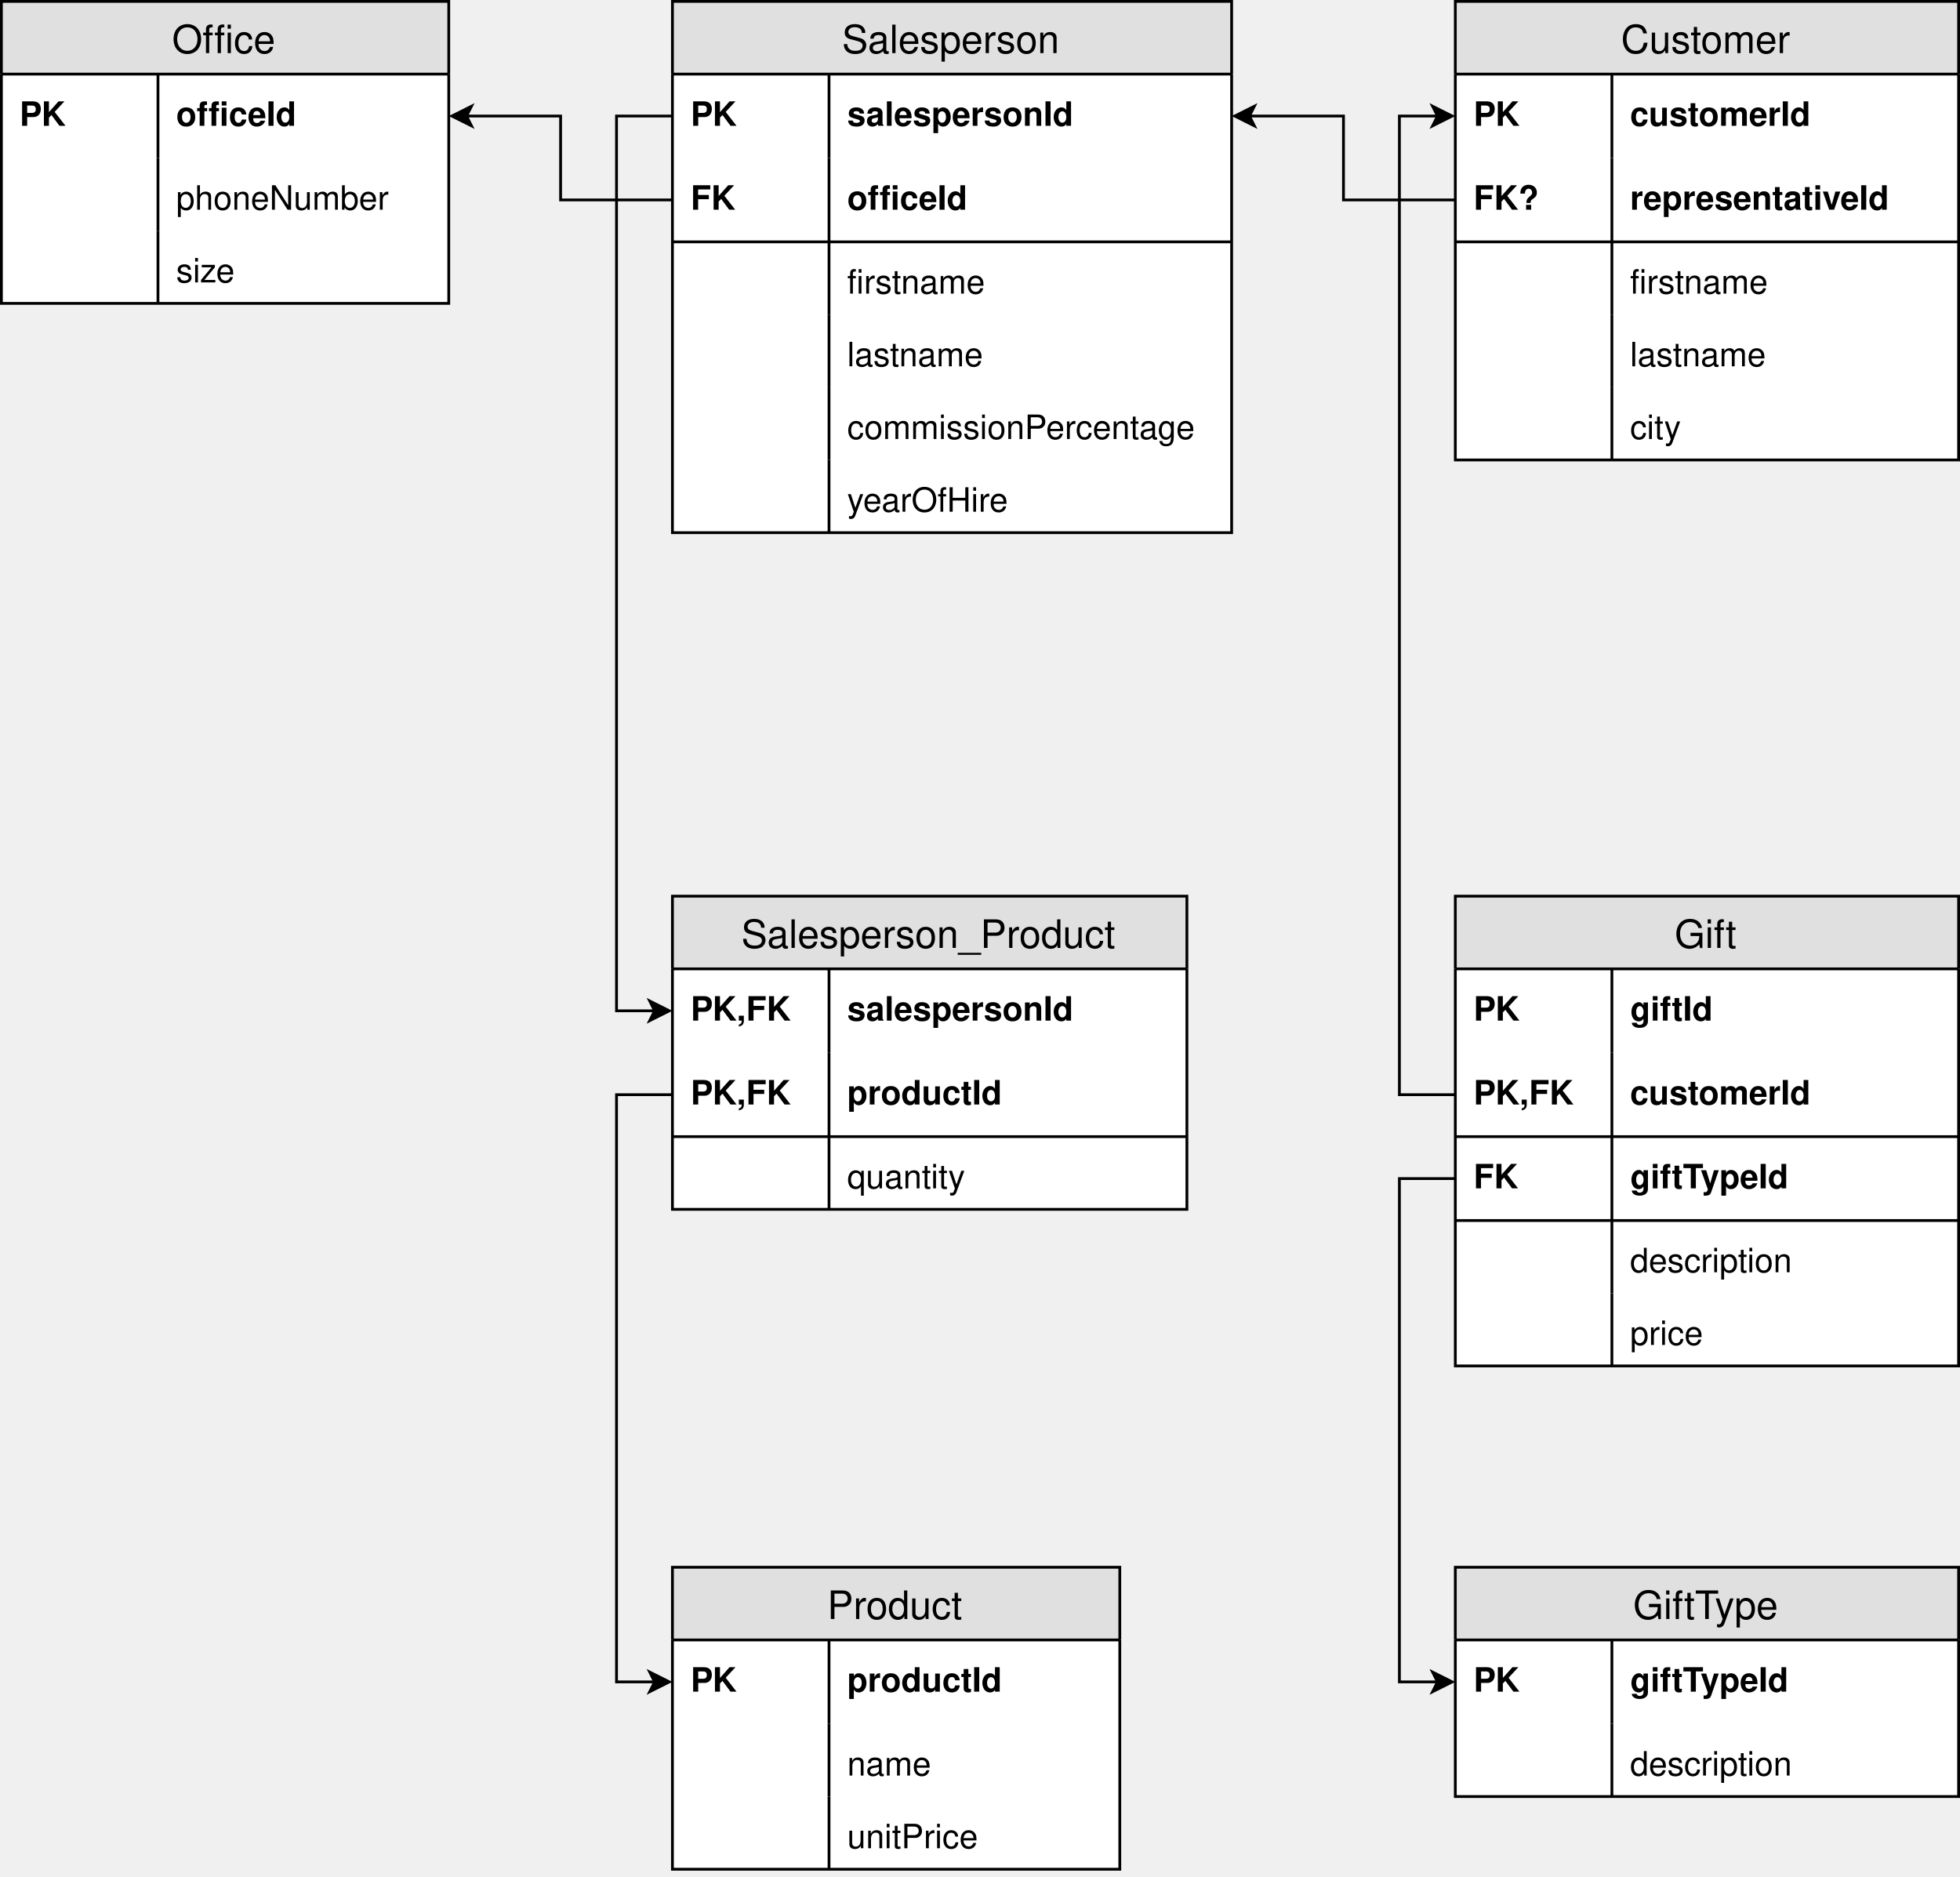
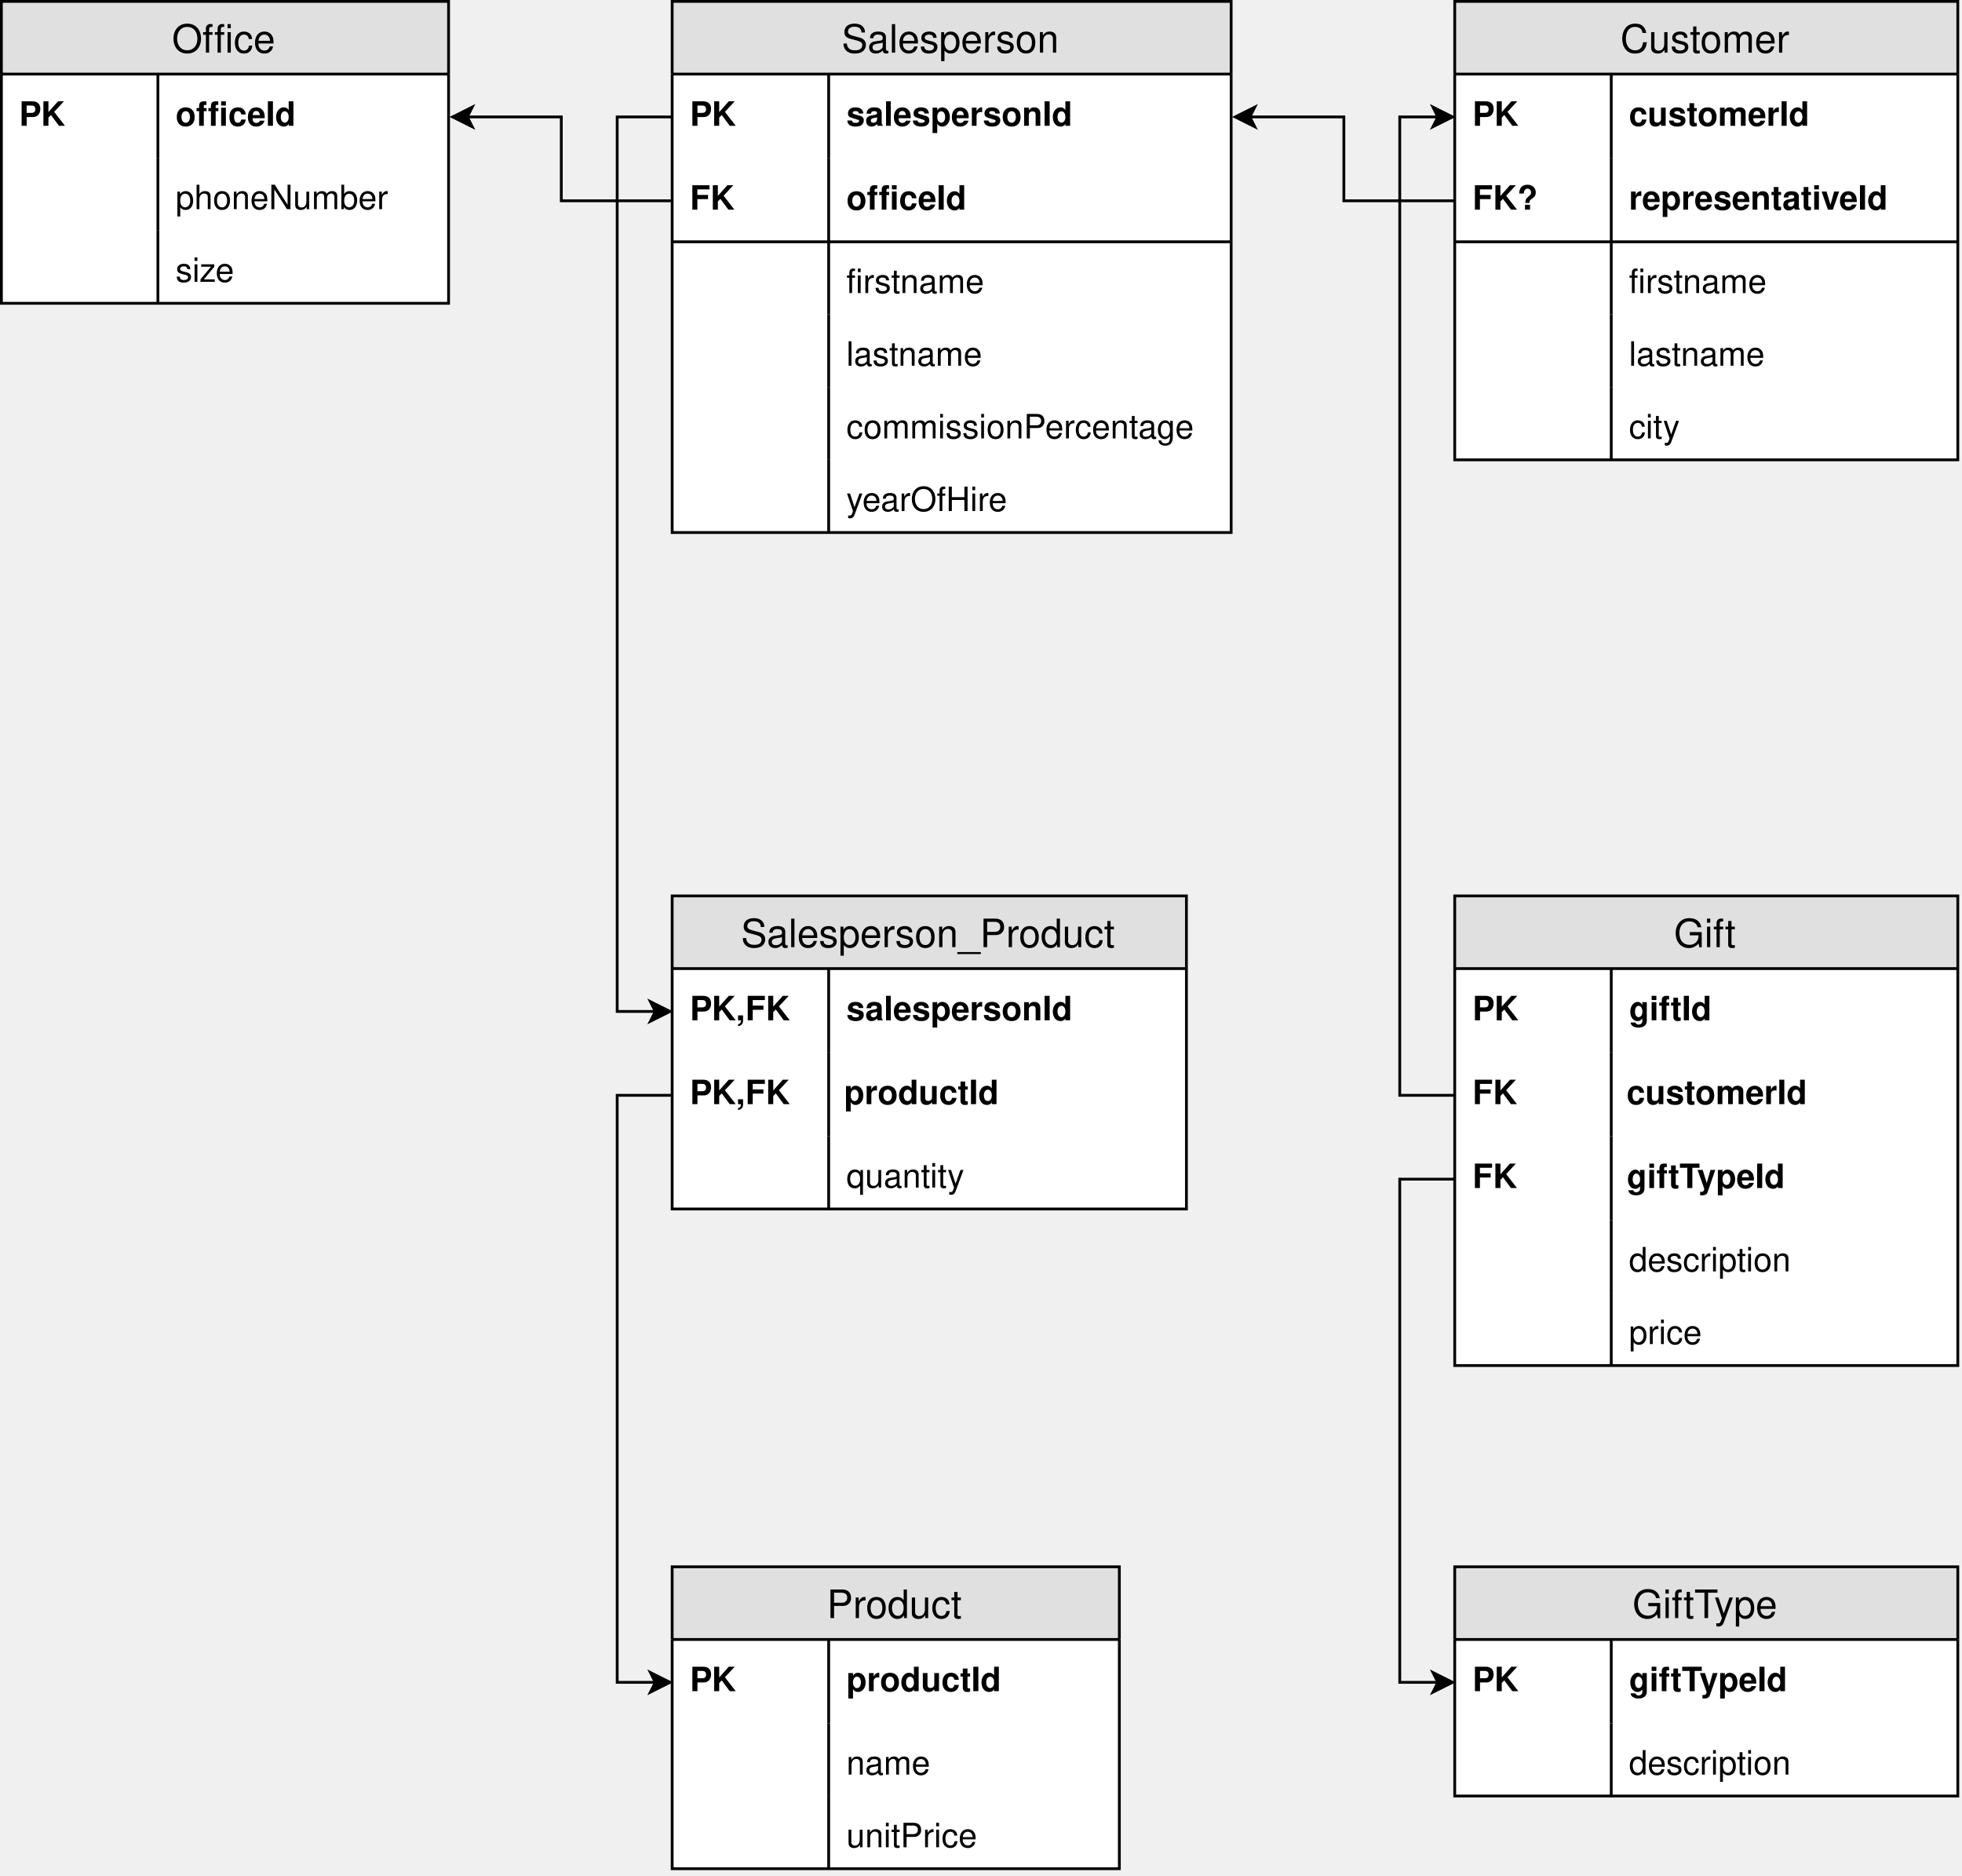
- <svg xmlns="http://www.w3.org/2000/svg" version="1.1" width="701px" height="671px" viewBox="-0.5 -0.5 701 671" content="&lt;mxfile host=&quot;Electron&quot; modified=&quot;2019-10-14T01:16:22.010Z&quot; agent=&quot;Mozilla/5.0 (Windows NT 10.0; Win64; x64) AppleWebKit/537.36 (KHTML, like Gecko) draw.io/12.1.0 Chrome/76.0.381.139 Electron/6.0.7 Safari/537.36&quot; etag=&quot;ZMCL1BYQBN0doo_9UDnY&quot; version=&quot;12.1.0&quot; type=&quot;device&quot; pages=&quot;1&quot;&gt;&lt;diagram id=&quot;kjhp-GHwZPF8ZIJaFsvX&quot; name=&quot;Page-1&quot;&gt;7V1bk9M2FP41eYTxPeGRDezCsJQdlk5pXzpaW0nUOpYrK+yGX18pkWJ7JZOksXwpAoaxjuWb9PmTz/mOlIk/Xz/dEJCvPuIEphPPSZ4m/puJ572ahux/btjuDVM32huWBCV7k1sa7tF3KIyOsG5QAotaRYpxSlFeN8Y4y2BMazZACH6sV1vgtH7VHCyhYriPQapaf0MJXe2ts9Ap7e8gWq7klV1H7FkDWVkYihVI8GPF5L+d+HOCMd1vrZ/mMOVtJ9tlf9x1w97DjRGY0VMOeDH7NQN/eMu75evvxft7/NlFjy/EWb6BdCMe+NNigWIobpluZTsUj2idgoyVrhY4o/dij8PK8QqlyS3Y4g2/j4KC+G9Zulphgr6z+iBlu1xmYLsJFd3sRfxsKE3nOMVkdx0fOvxv7ch7fkZxLQILduydfGj3mekjeKpVvAUFlXeJ0xTkBXrY3Tc/cA3IEmVXmFK8FpXkU17Xb2qx+8P2gxQtM2aL2bUgkW2xfxo3YGW1U2QLQ0LhU8UkOukG4jWkZMuqiL0zgZdtvfhYos+NhG1VRZ4zE6gXiF8ezlyCgm0IXJyBEU/BCN5h5H2iomQFcr7JGoAikH5mbyTIlnzvFcW5aOQULmSnEHH/fPuh2hGyofd1r3jrIfZSvhbmNUqS3Vmr6MnwDp5FDmKULW/3V4mc0vRZXI13FGanXKS793HFTgYzfjeYAgoeDsDOMcrorjXDK/aPNfrceRlOQvakc1Z2yzL7x6sTOsdZQQlAu96HDH2PkCPwKiE4/8LwBuXTVl+i8BmQPC2Qfvj+HkeXgJMXnQYn3zGEJl9B092Hc3BUbTi3CVc1LGkwciq86lgK2oLSMbTwxxaP9x9x4TXg4jBQinurjUU1vFQAEkYd4iNS8JGvWKf9slk/MMbti3B2Jxs523TALuGJ7CJZqHX0TBX0XAyZC7lkj5zREknUAIHWiMQYFGYKFPgXoWWQYTPIzOuZQV5ZBmmXQWYNEBg+g7jqaHIPUljkkBQ4sy5yby6y7x31kT1H5yO/MvXV6mpGmxIq1lMegKc8PRllza6yFlXGXCFXHYusr9z+AOUaH6GMIUTyYGexOfdnY5xLcHU242jc524Zx1P1gGvLOO1H55wGZIyAcVQ1YIFIQTOwtr51x7712fwyO5FfjHlUnhr9t971ZVRiPNJvDgyhAoYUWCYZBZO4rhqn65hKVKHIUsllVBI2oGAEVKJG6mK8XqOiQDi7g4QHo3iij6WVgdOKP+ubVtRAnqWVy2ilCQUjoBU1ALeFgHxavEPEksngySQKeiYTXw3PWTK5jExeNaBgBGQSKH0PkyWU0TLWbCu8xBlI35ZW1t6bLIGJaO2yzi3eYYO35F+Q0q1oSrChmJlWdC3FRPiE6FdxON/+nW+/DEXpzVNl15utLGTseb/KE/BC5SheLA/blcrjEq4KHg5MXvMEbFaMmV9XoHgitE1plrTFbeJARwsF0cMF3rAvuR81sXjfqOSbxor7erz9f8gkBKaAom+wdhvt04QadZ1vCvaW6xLerMg86UZkjpyjIrM704nMcthpHydq7DUWOLEKc/8Ks392spMuGVsHKXPJ2DYbu4uvlsOLOz69xw8UhBCYM1bnERU+NFqluX+l+Xzm0SVqd8s8avD/+sPEv7bk0zr5BA3gGAH5qDF+Kzb3E345n2I0YrOWYsxFX+xkkLapZLyzQXw1rm/F5pEwiU5s7phK7KyQtqlkvNNCAjWqHyO6tTQydBrRiMvd0kigBnotjVxEI4d3cYQ0YvWgS7Qe6dYe1Xrk9I72xJ7doexZwLZSQSC/PPMdN5RyQhjV5QQ3dKsQOl7fc59Bbn8HJQAPj3IBJtWozB3BySamKk9ZIWrSz2zHKNAoUd0uCRRoVunY48QKUf0LUUFTIudZQlSnqwIFaqzGClEGPpeMB3DMIUQN4NjgTede1/nU0vuSQIGN3bTNIuON3YRq7GaTIXpHtGteWioZFJX0vjZQaOM3LVNJON74TegpYKisDvSn9ZuH5jcHjsZvngUav1nqTe1jRs23s8sEDcp3PrzVlyVxalBlzDMK1RQ97jvP7codBsYrvwEew3egQzW2azhm99OlcHbKO9oUzk55Rw0CW94xxTvG5+abg4ka2v1nAzJqUya69rjP5xhtDqeGY8w5WXY6fttMMt7p+FGo9P3QMyYOhZMzJtQciXoahdkZtHKcOZpVIZWkgUyhjaKfCBqi10tcOM9x8WzCdQU+F0DDPxEa7SfcXAYN9fvjBi1sYG44M6v1gTnt1GpTCS2R+p2xZCCxEbn+PeOojYW7u53cGNmFuzv5bZrxLtw91cwhMLyUg43GmeSc3idUT1Vt2kbjDBHP1LhqbQ4m+g+dL9vcruQwgJUczieeU6dZm0OU+rFjOccA54z4Y8dTEJLAIiYop0j3O1pWBDAoApzPMK57IsWY+1VP+7MBbbNJkxQ0fBVgqqa75DZ9dww8Enh984iaAmN55DIeMb64lLnfB3aUvv//SkZNaqLazafKQdIHPioHycUPByIHzdQ4yY1wgFUusJLQpB9JSDvHWTdWyDkh7eNEdVpMB0qsKnT6wDM7HWJDUYVmdrHdTn5v3LhrYw4hqmtjAyV9OTjnM8ypGpC5T1rr37RNJiP2b2bWvzGcLSlj8kd9IDkmGfeBWJFgTKurQhGQrz7iBPIa/wI=&lt;/diagram&gt;&lt;/mxfile&gt;" style="background-color: rgb(255, 255, 255);">
+ <svg xmlns="http://www.w3.org/2000/svg" version="1.1" width="702px" height="671px" viewBox="-0.5 -0.5 702 671" content="&lt;mxfile host=&quot;Electron&quot; modified=&quot;2019-10-21T13:09:16.076Z&quot; agent=&quot;Mozilla/5.0 (Windows NT 10.0; Win64; x64) AppleWebKit/537.36 (KHTML, like Gecko) draw.io/12.1.0 Chrome/76.0.381.139 Electron/6.0.7 Safari/537.36&quot; etag=&quot;rF4-4y52zVcIH2pJdAZ1&quot; version=&quot;12.1.0&quot; type=&quot;device&quot; pages=&quot;1&quot;&gt;&lt;diagram id=&quot;kjhp-GHwZPF8ZIJaFsvX&quot; name=&quot;Page-1&quot;&gt;7V1bc9soGP01fmxHdzuPjdOknabbTNOd7e7LDpGwzVYWWgk3cX/9gg2WFFBtr4QuDUkmYz6BJOBw4LuAJ+58/XSTgXT1EUcwnjhW9DRxryaOM7Nd+p8JtnuBfzHdC5YZivYiuxDcox+QCy0u3aAI5pWMBOOYoLQqDHGSwJBUZCDL8GM12wLH1aemYAklwX0IYln6B4rIilfLtwr5O4iWK/Fk2+JX1kBk5oJ8BSL8WBK5byfuPMOY7D+tn+YwZm0n2mVf7rrm6uHFMpiQUwq8mv2egL+c5d3yzY/8/T3+bKPHV/wu30G84RX+tFigEPJXJlvRDvkjWscgoanLBU7IPb9i0XS4QnF0C7Z4w94jJyD8JlKXK5yhHzQ/iOklmwro5YzwbnYCdjcUx3Mc42z3HBda7LdS8p7dkT8rgzkteycqbT8TfQRPlYy3ICfiLXEcgzRHD7v3ZgXXIFui5BITgtc8k6jldfWlFrsfeh3EaJlQWUifBTPRFvva2B5Ny50iWhhmBD6VRLyTbiBeQ5JtaRYxZDhettXkY4E+O+CyVRl51oyjniN+ebhzAQr6gePiDIw4EkbwDiPvIxklK5Cyj7QBCALxZzoiQbJkVy8JTnkjx3AhOiXj788+P5Q7QjT0Pu8laz1EB+UbLl6jKNrdtYyeBO/gmacgRMnydv+UwCpEn/nTWEdhestFvBuPK3ozmLC3wQQQ8HAAdopRQnat6V/SP9roc+u1P/FpTec0bRdp+seyZ2SOk5xkAO16H1L0PUKGwMsow+kXijcoalseRP4zIDlKIP10/B5HF4cTHXMnwcm1NKHJldB09+EcHJUbzq7DVQVLCoycCq8qlry2oHQMLazavHr/ExdODS4OEyV/t8pcVMFLCSB+0CE+Agkf6Yp22m+b9QNl3L4IZ3ezkbNNB+zin8gugoVaR89UQk9jyDTkkj1yRkskQQ0EWiMSbVCYSVBgK0LDIMNmkJnTM4NcGAZpl0FmNRAYPoPY8mxyD2KYpzDLcWJU5N5UZNc5qiM7lkpHvtC1arUVs00BFaMpD0BTnp6MsnpVWYkqbaqQLc9FRlduf4Kytc9Q2hAieLAz25z90hinCa7OZhyF+twt4ziyP+DaME771jmrBhkjYBzZG7BAWU4SsDa6dce69dn8MjuRX7RpVI5s/TfadTMq0W7p1wcGXwJDDAyTjIJJbFu203VMJbKjyFBJMyrxa1AwAiqRLXUhXq9RniOc3MGMGaNYoI+hlYHTijvrm1ZkQ56hlWa0UoeCEdCKbIDbQpB9WrxDmSGTwZNJ4PVMJq5snjNk0oxMLmpQMAIy8aS+h9ESCmsZbbYVXuIExG8LKW3vTRLBiLd2kecW77DBWvIfSMiWNyXYEExFK7IWzkT4hMhXXpx9/pN9fu3z1NVT6dLVViQSWt+v4gYsUSrFkkWxXaooFzGv4KFg9IYFYNNkSPW6HIUT7tsUYkFbTMYLWkoo8B7O8Yau5H7WxHy8EcE3tRn3+Vj7/5RJMhgDgr7Dymu0TxOy1XW+yekoVwW8GSfzpBsnc2AddTLbM5WTWUw77eNEtr2GHCfGw9y/h9k9O9hJFYytgpS+YGwTjd3FquUwcMfn73E9CSEZTCmrM4sKmxqNp7l/T/P5zKMK1O6WeWTj//WHiXttyKd18vFqwDEC8pFt/MbZ3I/55XyKUTiblRSjz/piNoO0TSXj3Q3iynZ942weCZOonM0dU4nZFdI2lYx3W4gnW/VDRLaGRoZOIwrncrc04smGXkMjjWjkMBZHSCPGH9TE1yPU2qO+HrG9oz1nz64orQvYljJw5Bd3vmOCwp3gB1V3gu3bZQgdz+/YzyC3f4MCgIeqNMCkbJW5y3C0CYnMU8YRNelnt2PgKTxR3R4J5ClO6djjxDii+ndEeXWBnGc5ojo9FciTbTXGEaVhuaTdgKMPIbIBxxhvOte6zqeW3o8E8oztpm0WGa/txpdtN5sEkbtMeealoZJBUUnvZwP5xn7TMpX447Xf+I4EhtLpQH8bvXloerNnKfTmmafQm4W/qX3MyPF25pigQenOh1HdLIhTgSptmpEvh+gx3XluTu7QMF+5NfAYvgLty7ZdzTa7FxfCqeIdehf8DT6rmjYyUsZ1dkpGsmXYkJEuMtK+YV8fTGR7778bkBATR9G1Gn4+xygDOxUco0/zMnv022aS8e7RD3yp74ceRnFInBxGIQdOVGMr9G6rFfPM0VAL4V4ayL7aIHhB0OC9XuDCeo6LZ7uwS/BpAA33RGi0H4XTDBry+uMGLYy1bjjbrdXWOuV+a11RLoG8zlhSkBgzXWfqMgWhtfs5fSkTtHHOd7d7IQNzzncnX2Uz3nO+p4otB5pPfnhxxjsVspoY784not43ZU/N8d9dENFUu9NbH0LUS6Iv29QcBPHrENGpW7f1wUxeERki0kBEI14RORJCIpiHGUoJUn03l/EhaPQhnM8wtt336RBT81UEbbNJnSdp+E6EqRxCk5qQ4DHwiOf0zSNyWI3hkWY8ov3AKn3fOWxJff/repzqnJFyN5/qTRKK8VFvkjhQcSDepJlsN7nhWrHMBcajNOnHo6TcN62aK8Q+k/ZxIistuq0nxql0+sQzOx1iQ3EdzcwBvp18h7l21UYfQmTVxhhK+lJwzmeYU31C+pa0Rr9pm0xGrN/MjH6jOdhS2OSP6kBiTtKuA9FkhjEpnzSVgXT1EUeQ5fgP&lt;/diagram&gt;&lt;/mxfile&gt;" style="background-color: rgb(255, 255, 255);">
  <defs>
    <clipPath id="mx-clip-61-27-94-28-0">
      <rect x="61" y="27" width="94" height="28" />
    </clipPath>
    <clipPath id="mx-clip-5-27-46-28-0">
      <rect x="5" y="27" width="46" height="28" />
    </clipPath>
    <clipPath id="mx-clip-61-62-94-24-0">
      <rect x="61" y="62" width="94" height="24" />
    </clipPath>
    <clipPath id="mx-clip-61-88-94-24-0">
      <rect x="61" y="88" width="94" height="24" />
    </clipPath>
    <clipPath id="mx-clip-301-27-134-28-0">
      <rect x="301" y="27" width="134" height="28" />
    </clipPath>
    <clipPath id="mx-clip-245-27-46-28-0">
      <rect x="245" y="27" width="46" height="28" />
    </clipPath>
    <clipPath id="mx-clip-301-57-134-28-0">
      <rect x="301" y="57" width="134" height="28" />
    </clipPath>
    <clipPath id="mx-clip-245-57-46-28-0">
      <rect x="245" y="57" width="46" height="28" />
    </clipPath>
    <clipPath id="mx-clip-301-92-134-24-0">
      <rect x="301" y="92" width="134" height="24" />
    </clipPath>
    <clipPath id="mx-clip-301-118-134-24-0">
      <rect x="301" y="118" width="134" height="24" />
    </clipPath>
    <clipPath id="mx-clip-301-144-134-24-0">
      <rect x="301" y="144" width="134" height="24" />
    </clipPath>
    <clipPath id="mx-clip-301-170-134-24-0">
      <rect x="301" y="170" width="134" height="24" />
    </clipPath>
    <clipPath id="mx-clip-581-27-114-28-0">
      <rect x="581" y="27" width="114" height="28" />
    </clipPath>
    <clipPath id="mx-clip-525-27-46-28-0">
      <rect x="525" y="27" width="46" height="28" />
    </clipPath>
    <clipPath id="mx-clip-581-57-114-28-0">
      <rect x="581" y="57" width="114" height="28" />
    </clipPath>
    <clipPath id="mx-clip-525-57-46-28-0">
      <rect x="525" y="57" width="46" height="28" />
    </clipPath>
    <clipPath id="mx-clip-581-92-114-24-0">
      <rect x="581" y="92" width="114" height="24" />
    </clipPath>
    <clipPath id="mx-clip-581-118-114-24-0">
      <rect x="581" y="118" width="114" height="24" />
    </clipPath>
    <clipPath id="mx-clip-581-144-114-24-0">
      <rect x="581" y="144" width="114" height="24" />
    </clipPath>
    <clipPath id="mx-clip-301-587-94-28-0">
      <rect x="301" y="587" width="94" height="28" />
    </clipPath>
    <clipPath id="mx-clip-245-587-46-28-0">
      <rect x="245" y="587" width="46" height="28" />
    </clipPath>
    <clipPath id="mx-clip-301-622-94-24-0">
      <rect x="301" y="622" width="94" height="24" />
    </clipPath>
    <clipPath id="mx-clip-301-648-94-24-0">
      <rect x="301" y="648" width="94" height="24" />
    </clipPath>
    <clipPath id="mx-clip-301-347-118-28-0">
      <rect x="301" y="347" width="118" height="28" />
    </clipPath>
    <clipPath id="mx-clip-245-347-46-28-0">
      <rect x="245" y="347" width="46" height="28" />
    </clipPath>
-     <clipPath id="mx-clip-301-377-118-28-0">
-       <rect x="301" y="377" width="118" height="28" />
+     <clipPath id="mx-clip-300-376-120-30-0">
+       <rect x="300" y="376" width="120" height="30" />
    </clipPath>
    <clipPath id="mx-clip-245-377-46-28-0">
      <rect x="245" y="377" width="46" height="28" />
    </clipPath>
    <clipPath id="mx-clip-301-412-118-24-0">
      <rect x="301" y="412" width="118" height="24" />
    </clipPath>
    <clipPath id="mx-clip-581-347-114-28-0">
      <rect x="581" y="347" width="114" height="28" />
    </clipPath>
    <clipPath id="mx-clip-525-347-46-28-0">
      <rect x="525" y="347" width="46" height="28" />
    </clipPath>
-     <clipPath id="mx-clip-581-377-114-28-0">
-       <rect x="581" y="377" width="114" height="28" />
+     <clipPath id="mx-clip-580-376-116-30-0">
+       <rect x="580" y="376" width="116" height="30" />
    </clipPath>
    <clipPath id="mx-clip-525-377-46-28-0">
      <rect x="525" y="377" width="46" height="28" />
    </clipPath>
-     <clipPath id="mx-clip-581-407-114-28-0">
-       <rect x="581" y="407" width="114" height="28" />
+     <clipPath id="mx-clip-580-406-116-30-0">
+       <rect x="580" y="406" width="116" height="30" />
    </clipPath>
    <clipPath id="mx-clip-525-407-46-28-0">
      <rect x="525" y="407" width="46" height="28" />
    </clipPath>
    <clipPath id="mx-clip-581-442-114-24-0">
      <rect x="581" y="442" width="114" height="24" />
    </clipPath>
    <clipPath id="mx-clip-581-468-114-24-0">
      <rect x="581" y="468" width="114" height="24" />
    </clipPath>
    <clipPath id="mx-clip-581-587-114-28-0">
      <rect x="581" y="587" width="114" height="28" />
    </clipPath>
    <clipPath id="mx-clip-525-587-46-28-0">
      <rect x="525" y="587" width="46" height="28" />
    </clipPath>
    <clipPath id="mx-clip-581-622-114-24-0">
      <rect x="581" y="622" width="114" height="24" />
    </clipPath>
  </defs>
  <g>
    <path d="M 0 26 L 0 0 L 160 0 L 160 26" fill="#e0e0e0" stroke="#000000" stroke-miterlimit="10" pointer-events="none" />
    <path d="M 0 26 L 0 108 L 160 108 L 160 26" fill="#ffffff" stroke="#000000" stroke-miterlimit="10" pointer-events="none" />
    <path d="M 0 26 L 160 26" fill="none" stroke="#000000" stroke-miterlimit="10" pointer-events="none" />
    <g fill="#000000" font-family="Helvetica" text-anchor="middle" font-size="14px">
-       <text x="79.5" y="18.5">Office</text>
+       <text x="79.5" y="18.33">Office</text>
    </g>
    <path d="M 0 26 M 160 26 M 160 56 M 0 56" fill="none" stroke="#000000" stroke-miterlimit="10" pointer-events="none" />
    <g fill="#000000" font-family="Helvetica" font-weight="bold" text-decoration="underline" clip-path="url(#mx-clip-61-27-94-28-0)" font-size="12px">
-       <text x="62.5" y="44.5">officeId</text>
+       <text x="62.33" y="44.5">officeId</text>
    </g>
    <path d="M 0 26 M 56 26 L 56 56 M 0 56" fill="none" stroke="#000000" stroke-miterlimit="10" pointer-events="none" />
    <g fill="#000000" font-family="Helvetica" font-weight="bold" clip-path="url(#mx-clip-5-27-46-28-0)" font-size="12px">
-       <text x="6.5" y="44.5">PK</text>
+       <text x="6.33" y="44.5">PK</text>
    </g>
    <path d="M 0 56 M 160 56 M 160 82 M 0 82" fill="none" stroke="#000000" stroke-miterlimit="10" pointer-events="none" />
    <g fill="#000000" font-family="Helvetica" clip-path="url(#mx-clip-61-62-94-24-0)" font-size="12px">
-       <text x="62.5" y="74.5">phoneNumber</text>
+       <text x="62.33" y="74.33">phoneNumber</text>
    </g>
    <path d="M 0 56 M 56 56 L 56 82 M 0 82" fill="none" stroke="#000000" stroke-miterlimit="10" pointer-events="none" />
    <path d="M 0 82 M 160 82 M 160 108 M 0 108" fill="none" stroke="#000000" stroke-miterlimit="10" pointer-events="none" />
    <g fill="#000000" font-family="Helvetica" clip-path="url(#mx-clip-61-88-94-24-0)" font-size="12px">
-       <text x="62.5" y="100.5">size</text>
+       <text x="62.33" y="100.33">size</text>
    </g>
    <path d="M 0 82 M 56 82 L 56 108 M 0 108" fill="none" stroke="#000000" stroke-miterlimit="10" pointer-events="none" />
    <path d="M 240 26 L 240 0 L 440 0 L 440 26" fill="#e0e0e0" stroke="#000000" stroke-miterlimit="10" pointer-events="none" />
    <path d="M 240 26 L 240 190 L 440 190 L 440 26" fill="#ffffff" stroke="#000000" stroke-miterlimit="10" pointer-events="none" />
    <path d="M 240 26 L 440 26" fill="none" stroke="#000000" stroke-miterlimit="10" pointer-events="none" />
    <g fill="#000000" font-family="Helvetica" text-anchor="middle" font-size="14px">
-       <text x="339.5" y="18.5">Salesperson</text>
+       <text x="339.5" y="18.33">Salesperson</text>
    </g>
    <path d="M 240 26 M 440 26 M 440 56 M 240 56" fill="none" stroke="#000000" stroke-miterlimit="10" pointer-events="none" />
    <g fill="#000000" font-family="Helvetica" font-weight="bold" text-decoration="underline" clip-path="url(#mx-clip-301-27-134-28-0)" font-size="12px">
-       <text x="302.5" y="44.5">salespersonId</text>
+       <text x="302.33" y="44.5">salespersonId</text>
    </g>
    <path d="M 240 26 M 296 26 L 296 56 M 240 56" fill="none" stroke="#000000" stroke-miterlimit="10" pointer-events="none" />
    <g fill="#000000" font-family="Helvetica" font-weight="bold" clip-path="url(#mx-clip-245-27-46-28-0)" font-size="12px">
-       <text x="246.5" y="44.5">PK</text>
+       <text x="246.33" y="44.5">PK</text>
    </g>
    <path d="M 240 56 M 440 56 M 440 86 L 240 86" fill="none" stroke="#000000" stroke-miterlimit="10" pointer-events="none" />
    <g fill="#000000" font-family="Helvetica" font-weight="bold" clip-path="url(#mx-clip-301-57-134-28-0)" font-size="12px">
-       <text x="302.5" y="74.5">officeId</text>
+       <text x="302.33" y="74.5">officeId</text>
    </g>
    <path d="M 240 56 M 296 56 L 296 86 M 240 86" fill="none" stroke="#000000" stroke-miterlimit="10" pointer-events="none" />
    <g fill="#000000" font-family="Helvetica" font-weight="bold" clip-path="url(#mx-clip-245-57-46-28-0)" font-size="12px">
-       <text x="246.5" y="74.5">FK</text>
+       <text x="246.33" y="74.5">FK</text>
    </g>
    <path d="M 240 86 M 440 86 M 440 112 M 240 112" fill="none" stroke="#000000" stroke-miterlimit="10" pointer-events="none" />
    <g fill="#000000" font-family="Helvetica" clip-path="url(#mx-clip-301-92-134-24-0)" font-size="12px">
-       <text x="302.5" y="104.5">firstname</text>
+       <text x="302.33" y="104.33">firstname</text>
    </g>
    <path d="M 240 86 M 296 86 L 296 112 M 240 112" fill="none" stroke="#000000" stroke-miterlimit="10" pointer-events="none" />
    <path d="M 240 112 M 440 112 M 440 138 M 240 138" fill="none" stroke="#000000" stroke-miterlimit="10" pointer-events="none" />
    <g fill="#000000" font-family="Helvetica" clip-path="url(#mx-clip-301-118-134-24-0)" font-size="12px">
-       <text x="302.5" y="130.5">lastname</text>
+       <text x="302.33" y="130.33">lastname</text>
    </g>
    <path d="M 240 112 M 296 112 L 296 138 M 240 138" fill="none" stroke="#000000" stroke-miterlimit="10" pointer-events="none" />
    <path d="M 240 138 M 440 138 M 440 164 M 240 164" fill="none" stroke="#000000" stroke-miterlimit="10" pointer-events="none" />
    <g fill="#000000" font-family="Helvetica" clip-path="url(#mx-clip-301-144-134-24-0)" font-size="12px">
-       <text x="302.5" y="156.5">commissionPercentage</text>
+       <text x="302.33" y="156.33">commissionPercentage</text>
    </g>
    <path d="M 240 138 M 296 138 L 296 164 M 240 164" fill="none" stroke="#000000" stroke-miterlimit="10" pointer-events="none" />
    <path d="M 240 164 M 440 164 M 440 190 M 240 190" fill="none" stroke="#000000" stroke-miterlimit="10" pointer-events="none" />
    <g fill="#000000" font-family="Helvetica" clip-path="url(#mx-clip-301-170-134-24-0)" font-size="12px">
-       <text x="302.5" y="182.5">yearOfHire</text>
+       <text x="302.33" y="182.33">yearOfHire</text>
    </g>
    <path d="M 240 164 M 296 164 L 296 190 M 240 190" fill="none" stroke="#000000" stroke-miterlimit="10" pointer-events="none" />
-     <path d="M 240 71 L 200 71 L 200 41 L 166.37 41" fill="none" stroke="#000000" stroke-miterlimit="10" pointer-events="none" />
-     <path d="M 161.12 41 L 168.12 37.5 L 166.37 41 L 168.12 44.5 Z" fill="#000000" stroke="#000000" stroke-miterlimit="10" pointer-events="none" />
+     <path d="M 240.33 71.33 L 200.33 71.33 L 200.33 41.33 L 166.7 41.33" fill="none" stroke="#000000" stroke-miterlimit="10" pointer-events="none" />
+     <path d="M 161.45 41.33 L 168.45 37.83 L 166.7 41.33 L 168.45 44.83 Z" fill="#000000" stroke="#000000" stroke-miterlimit="10" pointer-events="none" />
    <path d="M 520 26 L 520 0 L 700 0 L 700 26" fill="#e0e0e0" stroke="#000000" stroke-miterlimit="10" pointer-events="none" />
    <path d="M 520 26 L 520 164 L 700 164 L 700 26" fill="#ffffff" stroke="#000000" stroke-miterlimit="10" pointer-events="none" />
    <path d="M 520 26 L 700 26" fill="none" stroke="#000000" stroke-miterlimit="10" pointer-events="none" />
    <g fill="#000000" font-family="Helvetica" text-anchor="middle" font-size="14px">
-       <text x="609.5" y="18.5">Customer</text>
+       <text x="609.5" y="18.33">Customer</text>
    </g>
    <path d="M 520 26 M 700 26 M 700 56 M 520 56" fill="none" stroke="#000000" stroke-miterlimit="10" pointer-events="none" />
    <g fill="#000000" font-family="Helvetica" font-weight="bold" text-decoration="underline" clip-path="url(#mx-clip-581-27-114-28-0)" font-size="12px">
-       <text x="582.5" y="44.5">customerId</text>
+       <text x="582.33" y="44.5">customerId</text>
    </g>
    <path d="M 520 26 M 576 26 L 576 56 M 520 56" fill="none" stroke="#000000" stroke-miterlimit="10" pointer-events="none" />
    <g fill="#000000" font-family="Helvetica" font-weight="bold" clip-path="url(#mx-clip-525-27-46-28-0)" font-size="12px">
-       <text x="526.5" y="44.5">PK</text>
+       <text x="526.33" y="44.5">PK</text>
    </g>
    <path d="M 520 56 M 700 56 M 700 86 L 520 86" fill="none" stroke="#000000" stroke-miterlimit="10" pointer-events="none" />
    <g fill="#000000" font-family="Helvetica" font-weight="bold" clip-path="url(#mx-clip-581-57-114-28-0)" font-size="12px">
-       <text x="582.5" y="74.5">representativeId</text>
+       <text x="582.33" y="74.5">representativeId</text>
    </g>
    <path d="M 520 56 M 576 56 L 576 86 M 520 86" fill="none" stroke="#000000" stroke-miterlimit="10" pointer-events="none" />
    <g fill="#000000" font-family="Helvetica" font-weight="bold" clip-path="url(#mx-clip-525-57-46-28-0)" font-size="12px">
-       <text x="526.5" y="74.5">FK?</text>
+       <text x="526.33" y="74.5">FK?</text>
    </g>
    <path d="M 520 86 M 700 86 M 700 112 M 520 112" fill="none" stroke="#000000" stroke-miterlimit="10" pointer-events="none" />
    <g fill="#000000" font-family="Helvetica" clip-path="url(#mx-clip-581-92-114-24-0)" font-size="12px">
-       <text x="582.5" y="104.5">firstname</text>
+       <text x="582.33" y="104.33">firstname</text>
    </g>
    <path d="M 520 86 M 576 86 L 576 112 M 520 112" fill="none" stroke="#000000" stroke-miterlimit="10" pointer-events="none" />
    <path d="M 520 112 M 700 112 M 700 138 M 520 138" fill="none" stroke="#000000" stroke-miterlimit="10" pointer-events="none" />
    <g fill="#000000" font-family="Helvetica" clip-path="url(#mx-clip-581-118-114-24-0)" font-size="12px">
-       <text x="582.5" y="130.5">lastname</text>
+       <text x="582.33" y="130.33">lastname</text>
    </g>
    <path d="M 520 112 M 576 112 L 576 138 M 520 138" fill="none" stroke="#000000" stroke-miterlimit="10" pointer-events="none" />
    <path d="M 520 138 M 700 138 M 700 164 M 520 164" fill="none" stroke="#000000" stroke-miterlimit="10" pointer-events="none" />
    <g fill="#000000" font-family="Helvetica" clip-path="url(#mx-clip-581-144-114-24-0)" font-size="12px">
-       <text x="582.5" y="156.5">city</text>
+       <text x="582.33" y="156.33">city</text>
    </g>
    <path d="M 520 138 M 576 138 L 576 164 M 520 164" fill="none" stroke="#000000" stroke-miterlimit="10" pointer-events="none" />
-     <path d="M 520 71 L 480 71 L 480 41 L 446.37 41" fill="none" stroke="#000000" stroke-miterlimit="10" pointer-events="none" />
-     <path d="M 441.12 41 L 448.12 37.5 L 446.37 41 L 448.12 44.5 Z" fill="#000000" stroke="#000000" stroke-miterlimit="10" pointer-events="none" />
+     <path d="M 520.33 71.33 L 480.33 71.33 L 480.33 41.33 L 446.7 41.33" fill="none" stroke="#000000" stroke-miterlimit="10" pointer-events="none" />
+     <path d="M 441.45 41.33 L 448.45 37.83 L 446.7 41.33 L 448.45 44.83 Z" fill="#000000" stroke="#000000" stroke-miterlimit="10" pointer-events="none" />
    <path d="M 240 586 L 240 560 L 400 560 L 400 586" fill="#e0e0e0" stroke="#000000" stroke-miterlimit="10" pointer-events="none" />
    <path d="M 240 586 L 240 668 L 400 668 L 400 586" fill="#ffffff" stroke="#000000" stroke-miterlimit="10" pointer-events="none" />
    <path d="M 240 586 L 400 586" fill="none" stroke="#000000" stroke-miterlimit="10" pointer-events="none" />
    <g fill="#000000" font-family="Helvetica" text-anchor="middle" font-size="14px">
-       <text x="319.5" y="578.5">Product</text>
+       <text x="319.5" y="578.33">Product</text>
    </g>
    <path d="M 240 586 M 400 586 M 400 616 M 240 616" fill="none" stroke="#000000" stroke-miterlimit="10" pointer-events="none" />
    <g fill="#000000" font-family="Helvetica" font-weight="bold" text-decoration="underline" clip-path="url(#mx-clip-301-587-94-28-0)" font-size="12px">
-       <text x="302.5" y="604.5">productId</text>
+       <text x="302.33" y="604.5">productId</text>
    </g>
    <path d="M 240 586 M 296 586 L 296 616 M 240 616" fill="none" stroke="#000000" stroke-miterlimit="10" pointer-events="none" />
    <g fill="#000000" font-family="Helvetica" font-weight="bold" clip-path="url(#mx-clip-245-587-46-28-0)" font-size="12px">
-       <text x="246.5" y="604.5">PK</text>
+       <text x="246.33" y="604.5">PK</text>
    </g>
    <path d="M 240 616 M 400 616 M 400 642 M 240 642" fill="none" stroke="#000000" stroke-miterlimit="10" pointer-events="none" />
    <g fill="#000000" font-family="Helvetica" clip-path="url(#mx-clip-301-622-94-24-0)" font-size="12px">
-       <text x="302.5" y="634.5">name</text>
+       <text x="302.33" y="634.33">name</text>
    </g>
    <path d="M 240 616 M 296 616 L 296 642 M 240 642" fill="none" stroke="#000000" stroke-miterlimit="10" pointer-events="none" />
    <path d="M 240 642 M 400 642 M 400 668 M 240 668" fill="none" stroke="#000000" stroke-miterlimit="10" pointer-events="none" />
    <g fill="#000000" font-family="Helvetica" clip-path="url(#mx-clip-301-648-94-24-0)" font-size="12px">
-       <text x="302.5" y="660.5">unitPrice</text>
+       <text x="302.33" y="660.33">unitPrice</text>
    </g>
    <path d="M 240 642 M 296 642 L 296 668 M 240 668" fill="none" stroke="#000000" stroke-miterlimit="10" pointer-events="none" />
    <path d="M 240 346 L 240 320 L 424 320 L 424 346" fill="#e0e0e0" stroke="#000000" stroke-miterlimit="10" pointer-events="none" />
    <path d="M 240 346 L 240 432 L 424 432 L 424 346" fill="#ffffff" stroke="#000000" stroke-miterlimit="10" pointer-events="none" />
    <path d="M 240 346 L 424 346" fill="none" stroke="#000000" stroke-miterlimit="10" pointer-events="none" />
    <g fill="#000000" font-family="Helvetica" text-anchor="middle" font-size="14px">
-       <text x="331.5" y="338.5">Salesperson_Product</text>
+       <text x="331.5" y="338.33">Salesperson_Product</text>
    </g>
    <path d="M 240 346 M 424 346 M 424 376 M 240 376" fill="none" stroke="#000000" stroke-miterlimit="10" pointer-events="none" />
    <g fill="#000000" font-family="Helvetica" font-weight="bold" text-decoration="underline" clip-path="url(#mx-clip-301-347-118-28-0)" font-size="12px">
-       <text x="302.5" y="364.5">salespersonId</text>
+       <text x="302.33" y="364.5">salespersonId</text>
    </g>
    <path d="M 240 346 M 296 346 L 296 376 M 240 376" fill="none" stroke="#000000" stroke-miterlimit="10" pointer-events="none" />
    <g fill="#000000" font-family="Helvetica" font-weight="bold" clip-path="url(#mx-clip-245-347-46-28-0)" font-size="12px">
-       <text x="246.5" y="364.5">PK,FK</text>
-     </g>
-     <path d="M 240 376 M 424 376 M 424 406 L 240 406" fill="none" stroke="#000000" stroke-miterlimit="10" pointer-events="none" />
-     <g fill="#000000" font-family="Helvetica" font-weight="bold" text-decoration="underline" clip-path="url(#mx-clip-301-377-118-28-0)" font-size="12px">
-       <text x="302.5" y="394.5">productId</text>
+       <text x="246.33" y="364.5">PK,FK</text>
+     </g>
+     <g fill="#000000" font-family="Helvetica" font-weight="bold" text-decoration="underline" clip-path="url(#mx-clip-300-376-120-30-0)" font-size="12px">
+       <text x="301.5" y="394.5">productId</text>
    </g>
    <path d="M 240 376 M 296 376 L 296 406 M 240 406" fill="none" stroke="#000000" stroke-miterlimit="10" pointer-events="none" />
    <g fill="#000000" font-family="Helvetica" font-weight="bold" clip-path="url(#mx-clip-245-377-46-28-0)" font-size="12px">
-       <text x="246.5" y="394.5">PK,FK</text>
+       <text x="246.33" y="394.5">PK,FK</text>
    </g>
    <path d="M 240 406 M 424 406 M 424 432 M 240 432" fill="none" stroke="#000000" stroke-miterlimit="10" pointer-events="none" />
    <g fill="#000000" font-family="Helvetica" clip-path="url(#mx-clip-301-412-118-24-0)" font-size="12px">
-       <text x="302.5" y="424.5">quantity</text>
+       <text x="302.33" y="424.33">quantity</text>
    </g>
    <path d="M 240 406 M 296 406 L 296 432 M 240 432" fill="none" stroke="#000000" stroke-miterlimit="10" pointer-events="none" />
-     <path d="M 240 391 L 220 391 L 220 601 L 233.63 601" fill="none" stroke="#000000" stroke-miterlimit="10" pointer-events="none" />
-     <path d="M 238.88 601 L 231.88 604.5 L 233.63 601 L 231.88 597.5 Z" fill="#000000" stroke="#000000" stroke-miterlimit="10" pointer-events="none" />
-     <path d="M 233.63 361 L 220 361 L 220 41 L 240 41" fill="none" stroke="#000000" stroke-miterlimit="10" pointer-events="none" />
-     <path d="M 238.88 361 L 231.88 364.5 L 233.63 361 L 231.88 357.5 Z" fill="#000000" stroke="#000000" stroke-miterlimit="10" pointer-events="none" />
+     <path d="M 240.33 391.33 L 220.33 391.33 L 220.33 601.33 L 233.97 601.33" fill="none" stroke="#000000" stroke-miterlimit="10" pointer-events="none" />
+     <path d="M 239.22 601.33 L 232.22 604.83 L 233.97 601.33 L 232.22 597.83 Z" fill="#000000" stroke="#000000" stroke-miterlimit="10" pointer-events="none" />
+     <path d="M 233.97 361.33 L 220.33 361.33 L 220.33 41.33 L 240.33 41.33" fill="none" stroke="#000000" stroke-miterlimit="10" pointer-events="none" />
+     <path d="M 239.22 361.33 L 232.22 364.83 L 233.97 361.33 L 232.22 357.83 Z" fill="#000000" stroke="#000000" stroke-miterlimit="10" pointer-events="none" />
    <path d="M 520 346 L 520 320 L 700 320 L 700 346" fill="#e0e0e0" stroke="#000000" stroke-miterlimit="10" pointer-events="none" />
    <path d="M 520 346 L 520 488 L 700 488 L 700 346" fill="#ffffff" stroke="#000000" stroke-miterlimit="10" pointer-events="none" />
    <path d="M 520 346 L 700 346" fill="none" stroke="#000000" stroke-miterlimit="10" pointer-events="none" />
    <g fill="#000000" font-family="Helvetica" text-anchor="middle" font-size="14px">
-       <text x="609.5" y="338.5">Gift</text>
+       <text x="609.5" y="338.33">Gift</text>
    </g>
    <path d="M 520 346 M 700 346 M 700 376 M 520 376" fill="none" stroke="#000000" stroke-miterlimit="10" pointer-events="none" />
    <g fill="#000000" font-family="Helvetica" font-weight="bold" text-decoration="underline" clip-path="url(#mx-clip-581-347-114-28-0)" font-size="12px">
-       <text x="582.5" y="364.5">giftId</text>
+       <text x="582.33" y="364.5">giftId</text>
    </g>
    <path d="M 520 346 M 576 346 L 576 376 M 520 376" fill="none" stroke="#000000" stroke-miterlimit="10" pointer-events="none" />
    <g fill="#000000" font-family="Helvetica" font-weight="bold" clip-path="url(#mx-clip-525-347-46-28-0)" font-size="12px">
-       <text x="526.5" y="364.5">PK</text>
-     </g>
-     <path d="M 520 376 M 700 376 M 700 406 L 520 406" fill="none" stroke="#000000" stroke-miterlimit="10" pointer-events="none" />
-     <g fill="#000000" font-family="Helvetica" font-weight="bold" text-decoration="underline" clip-path="url(#mx-clip-581-377-114-28-0)" font-size="12px">
-       <text x="582.5" y="394.5">customerId</text>
+       <text x="526.33" y="364.5">PK</text>
+     </g>
+     <g fill="#000000" font-family="Helvetica" font-weight="bold" clip-path="url(#mx-clip-580-376-116-30-0)" font-size="12px">
+       <text x="581.5" y="394.5">customerId</text>
    </g>
    <path d="M 520 376 M 576 376 L 576 406 M 520 406" fill="none" stroke="#000000" stroke-miterlimit="10" pointer-events="none" />
    <g fill="#000000" font-family="Helvetica" font-weight="bold" clip-path="url(#mx-clip-525-377-46-28-0)" font-size="12px">
-       <text x="526.5" y="394.5">PK,FK</text>
-     </g>
-     <path d="M 520 406 M 700 406 M 700 436 L 520 436" fill="none" stroke="#000000" stroke-miterlimit="10" pointer-events="none" />
-     <g fill="#000000" font-family="Helvetica" font-weight="bold" clip-path="url(#mx-clip-581-407-114-28-0)" font-size="12px">
-       <text x="582.5" y="424.5">giftTypeId</text>
+       <text x="526.33" y="394.5">FK</text>
+     </g>
+     <g fill="#000000" font-family="Helvetica" font-weight="bold" clip-path="url(#mx-clip-580-406-116-30-0)" font-size="12px">
+       <text x="581.5" y="424.5">giftTypeId</text>
    </g>
    <path d="M 520 406 M 576 406 L 576 436 M 520 436" fill="none" stroke="#000000" stroke-miterlimit="10" pointer-events="none" />
    <g fill="#000000" font-family="Helvetica" font-weight="bold" clip-path="url(#mx-clip-525-407-46-28-0)" font-size="12px">
-       <text x="526.5" y="424.5">FK</text>
+       <text x="526.33" y="424.5">FK</text>
    </g>
    <path d="M 520 436 M 700 436 M 700 462 M 520 462" fill="none" stroke="#000000" stroke-miterlimit="10" pointer-events="none" />
    <g fill="#000000" font-family="Helvetica" clip-path="url(#mx-clip-581-442-114-24-0)" font-size="12px">
-       <text x="582.5" y="454.5">description</text>
+       <text x="582.33" y="454.33">description</text>
    </g>
    <path d="M 520 436 M 576 436 L 576 462 M 520 462" fill="none" stroke="#000000" stroke-miterlimit="10" pointer-events="none" />
    <path d="M 520 462 M 700 462 M 700 488 M 520 488" fill="none" stroke="#000000" stroke-miterlimit="10" pointer-events="none" />
    <g fill="#000000" font-family="Helvetica" clip-path="url(#mx-clip-581-468-114-24-0)" font-size="12px">
-       <text x="582.5" y="480.5">price</text>
+       <text x="582.33" y="480.33">price</text>
    </g>
    <path d="M 520 462 M 576 462 L 576 488 M 520 488" fill="none" stroke="#000000" stroke-miterlimit="10" pointer-events="none" />
-     <path d="M 520 391 L 500 391 L 500 41 L 513.63 41" fill="none" stroke="#000000" stroke-miterlimit="10" pointer-events="none" />
-     <path d="M 518.88 41 L 511.88 44.5 L 513.63 41 L 511.88 37.5 Z" fill="#000000" stroke="#000000" stroke-miterlimit="10" pointer-events="none" />
+     <path d="M 520.33 391.33 L 500.33 391.33 L 500.33 41.33 L 513.97 41.33" fill="none" stroke="#000000" stroke-miterlimit="10" pointer-events="none" />
+     <path d="M 519.22 41.33 L 512.22 44.83 L 513.97 41.33 L 512.22 37.83 Z" fill="#000000" stroke="#000000" stroke-miterlimit="10" pointer-events="none" />
    <path d="M 520 586 L 520 560 L 700 560 L 700 586" fill="#e0e0e0" stroke="#000000" stroke-miterlimit="10" pointer-events="none" />
    <path d="M 520 586 L 520 642 L 700 642 L 700 586" fill="#ffffff" stroke="#000000" stroke-miterlimit="10" pointer-events="none" />
    <path d="M 520 586 L 700 586" fill="none" stroke="#000000" stroke-miterlimit="10" pointer-events="none" />
    <g fill="#000000" font-family="Helvetica" text-anchor="middle" font-size="14px">
-       <text x="609.5" y="578.5">GiftType</text>
+       <text x="609.5" y="578.33">GiftType</text>
    </g>
    <path d="M 520 586 M 700 586 M 700 616 M 520 616" fill="none" stroke="#000000" stroke-miterlimit="10" pointer-events="none" />
    <g fill="#000000" font-family="Helvetica" font-weight="bold" text-decoration="underline" clip-path="url(#mx-clip-581-587-114-28-0)" font-size="12px">
-       <text x="582.5" y="604.5">giftTypeId</text>
+       <text x="582.33" y="604.5">giftTypeId</text>
    </g>
    <path d="M 520 586 M 576 586 L 576 616 M 520 616" fill="none" stroke="#000000" stroke-miterlimit="10" pointer-events="none" />
    <g fill="#000000" font-family="Helvetica" font-weight="bold" clip-path="url(#mx-clip-525-587-46-28-0)" font-size="12px">
-       <text x="526.5" y="604.5">PK</text>
+       <text x="526.33" y="604.5">PK</text>
    </g>
    <path d="M 520 616 M 700 616 M 700 642 M 520 642" fill="none" stroke="#000000" stroke-miterlimit="10" pointer-events="none" />
    <g fill="#000000" font-family="Helvetica" clip-path="url(#mx-clip-581-622-114-24-0)" font-size="12px">
-       <text x="582.5" y="634.5">description</text>
+       <text x="582.33" y="634.33">description</text>
    </g>
    <path d="M 520 616 M 576 616 L 576 642 M 520 642" fill="none" stroke="#000000" stroke-miterlimit="10" pointer-events="none" />
-     <path d="M 520 421 L 500 421 L 500 601 L 513.63 601" fill="none" stroke="#000000" stroke-miterlimit="10" pointer-events="none" />
-     <path d="M 518.88 601 L 511.88 604.5 L 513.63 601 L 511.88 597.5 Z" fill="#000000" stroke="#000000" stroke-miterlimit="10" pointer-events="none" />
+     <path d="M 520.33 421.33 L 500.33 421.33 L 500.33 601.33 L 513.97 601.33" fill="none" stroke="#000000" stroke-miterlimit="10" pointer-events="none" />
+     <path d="M 519.22 601.33 L 512.22 604.83 L 513.97 601.33 L 512.22 597.83 Z" fill="#000000" stroke="#000000" stroke-miterlimit="10" pointer-events="none" />
  </g>
</svg>
